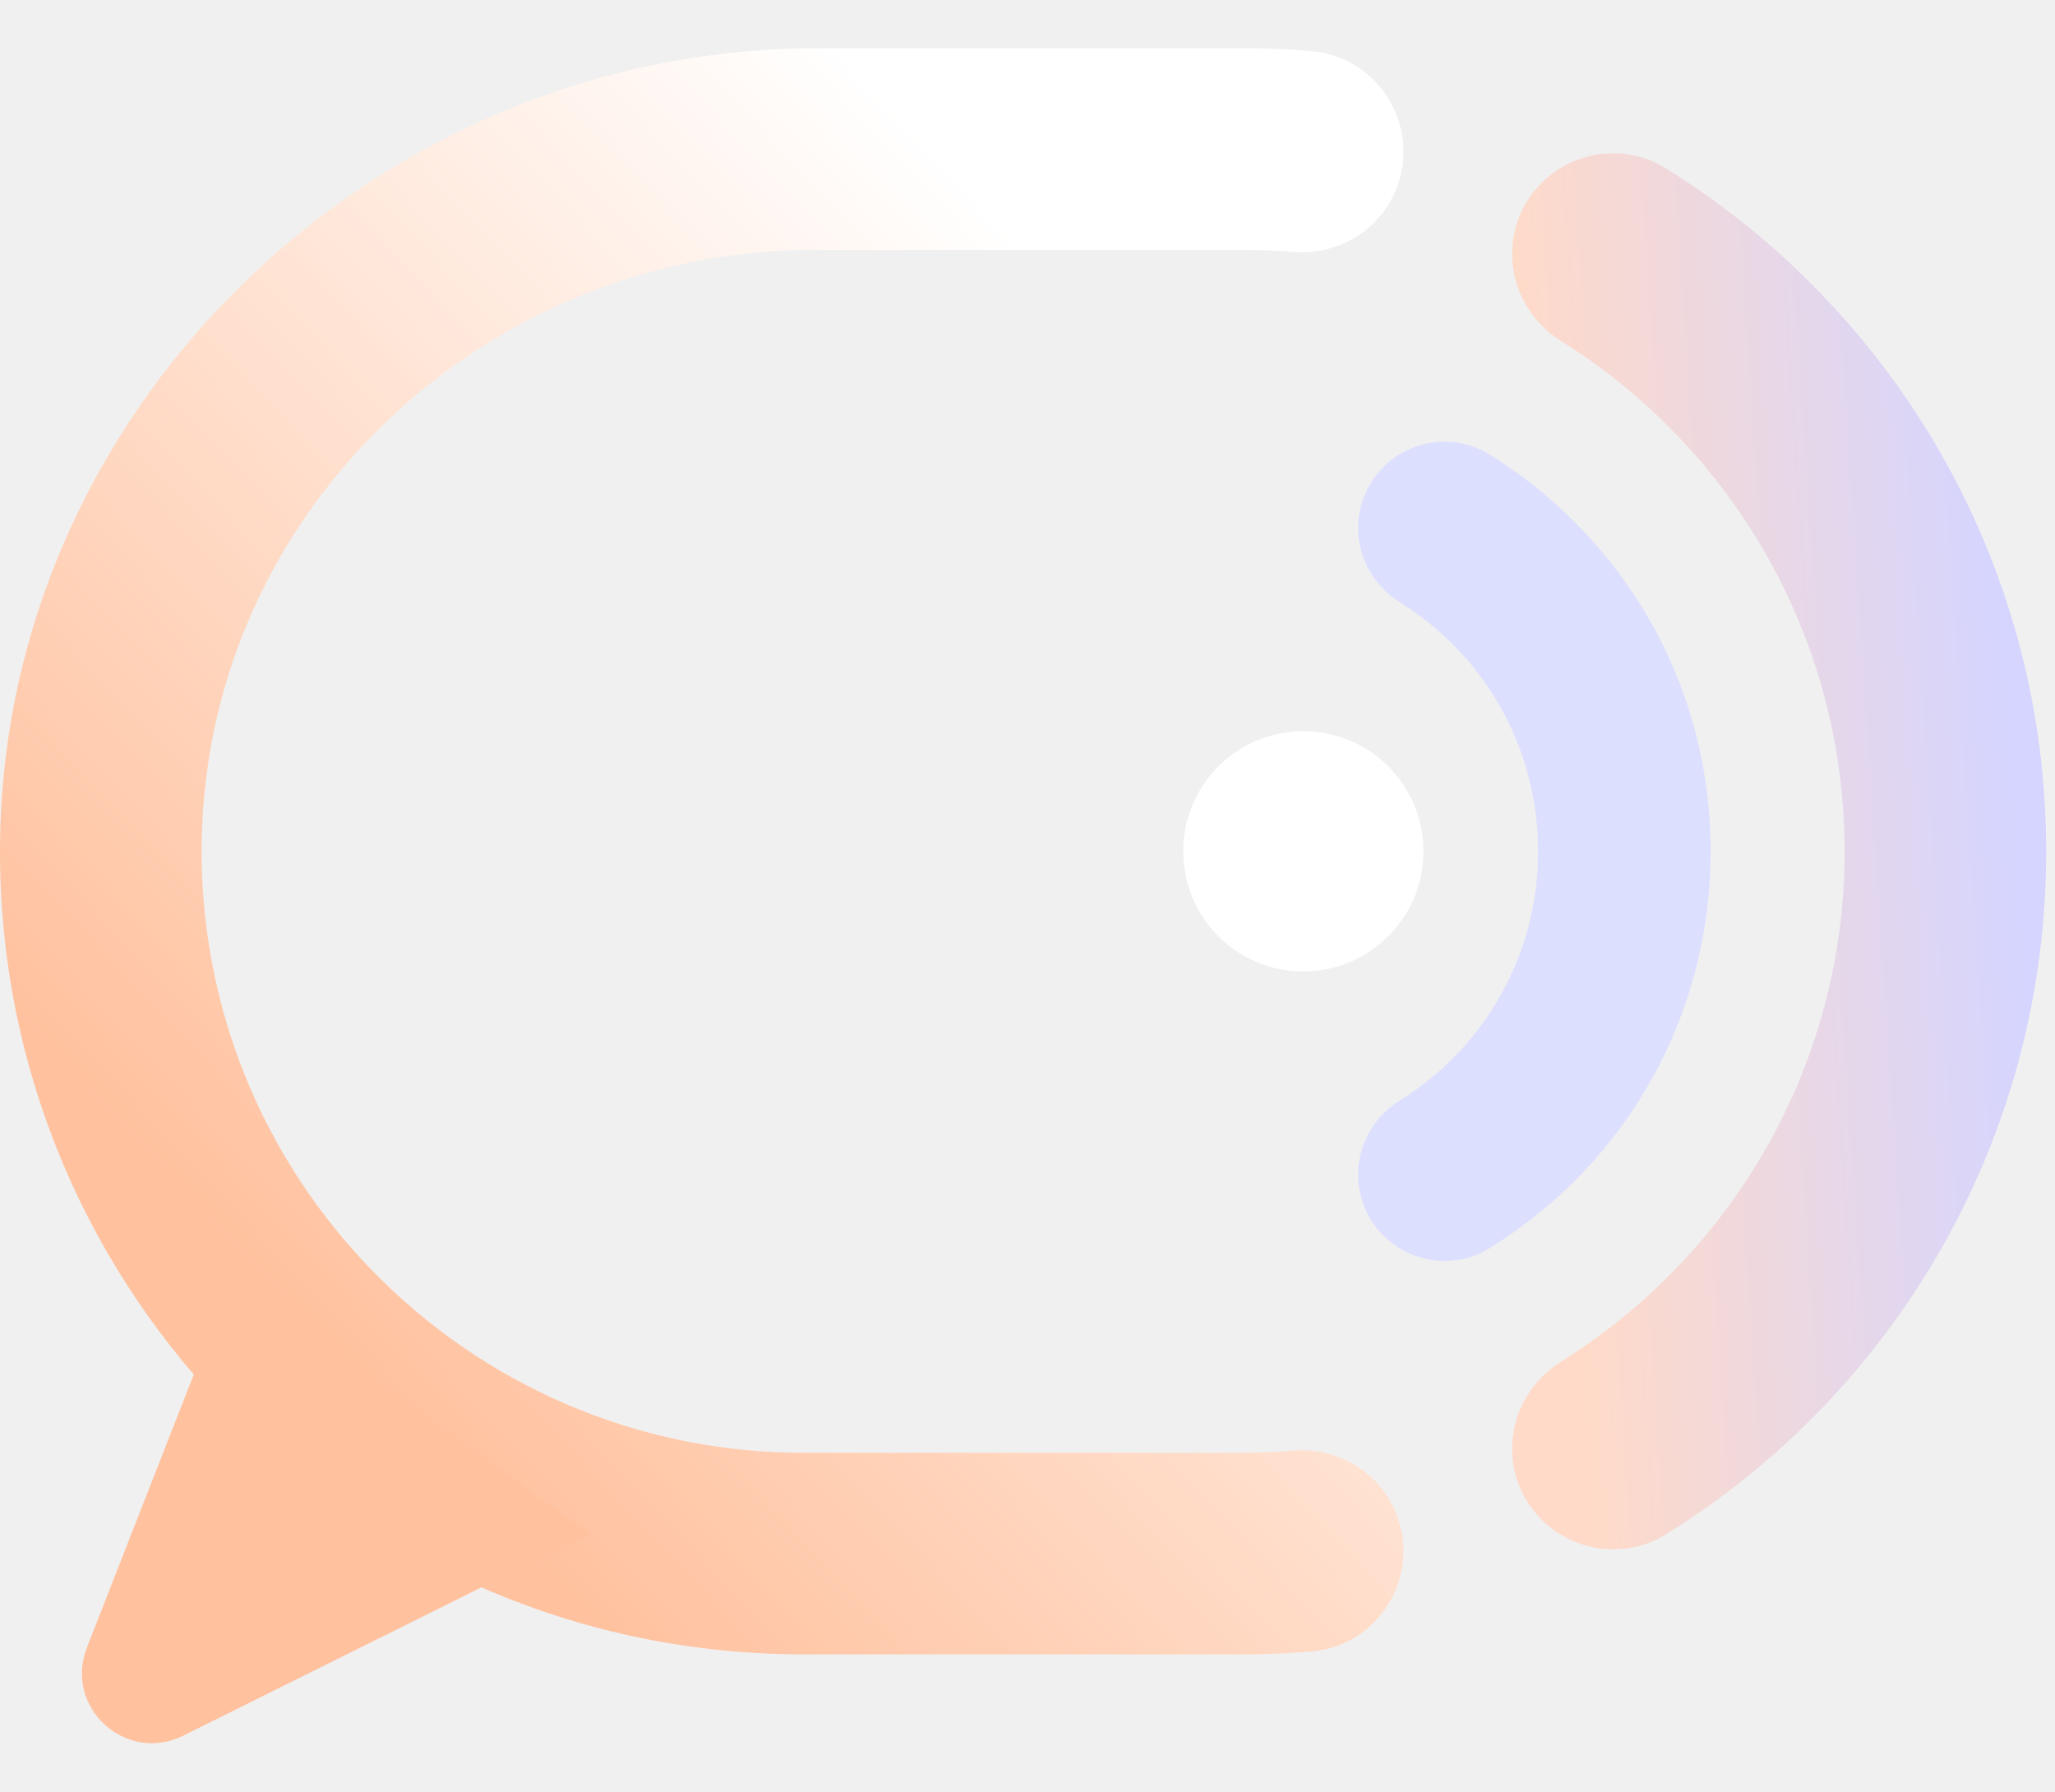
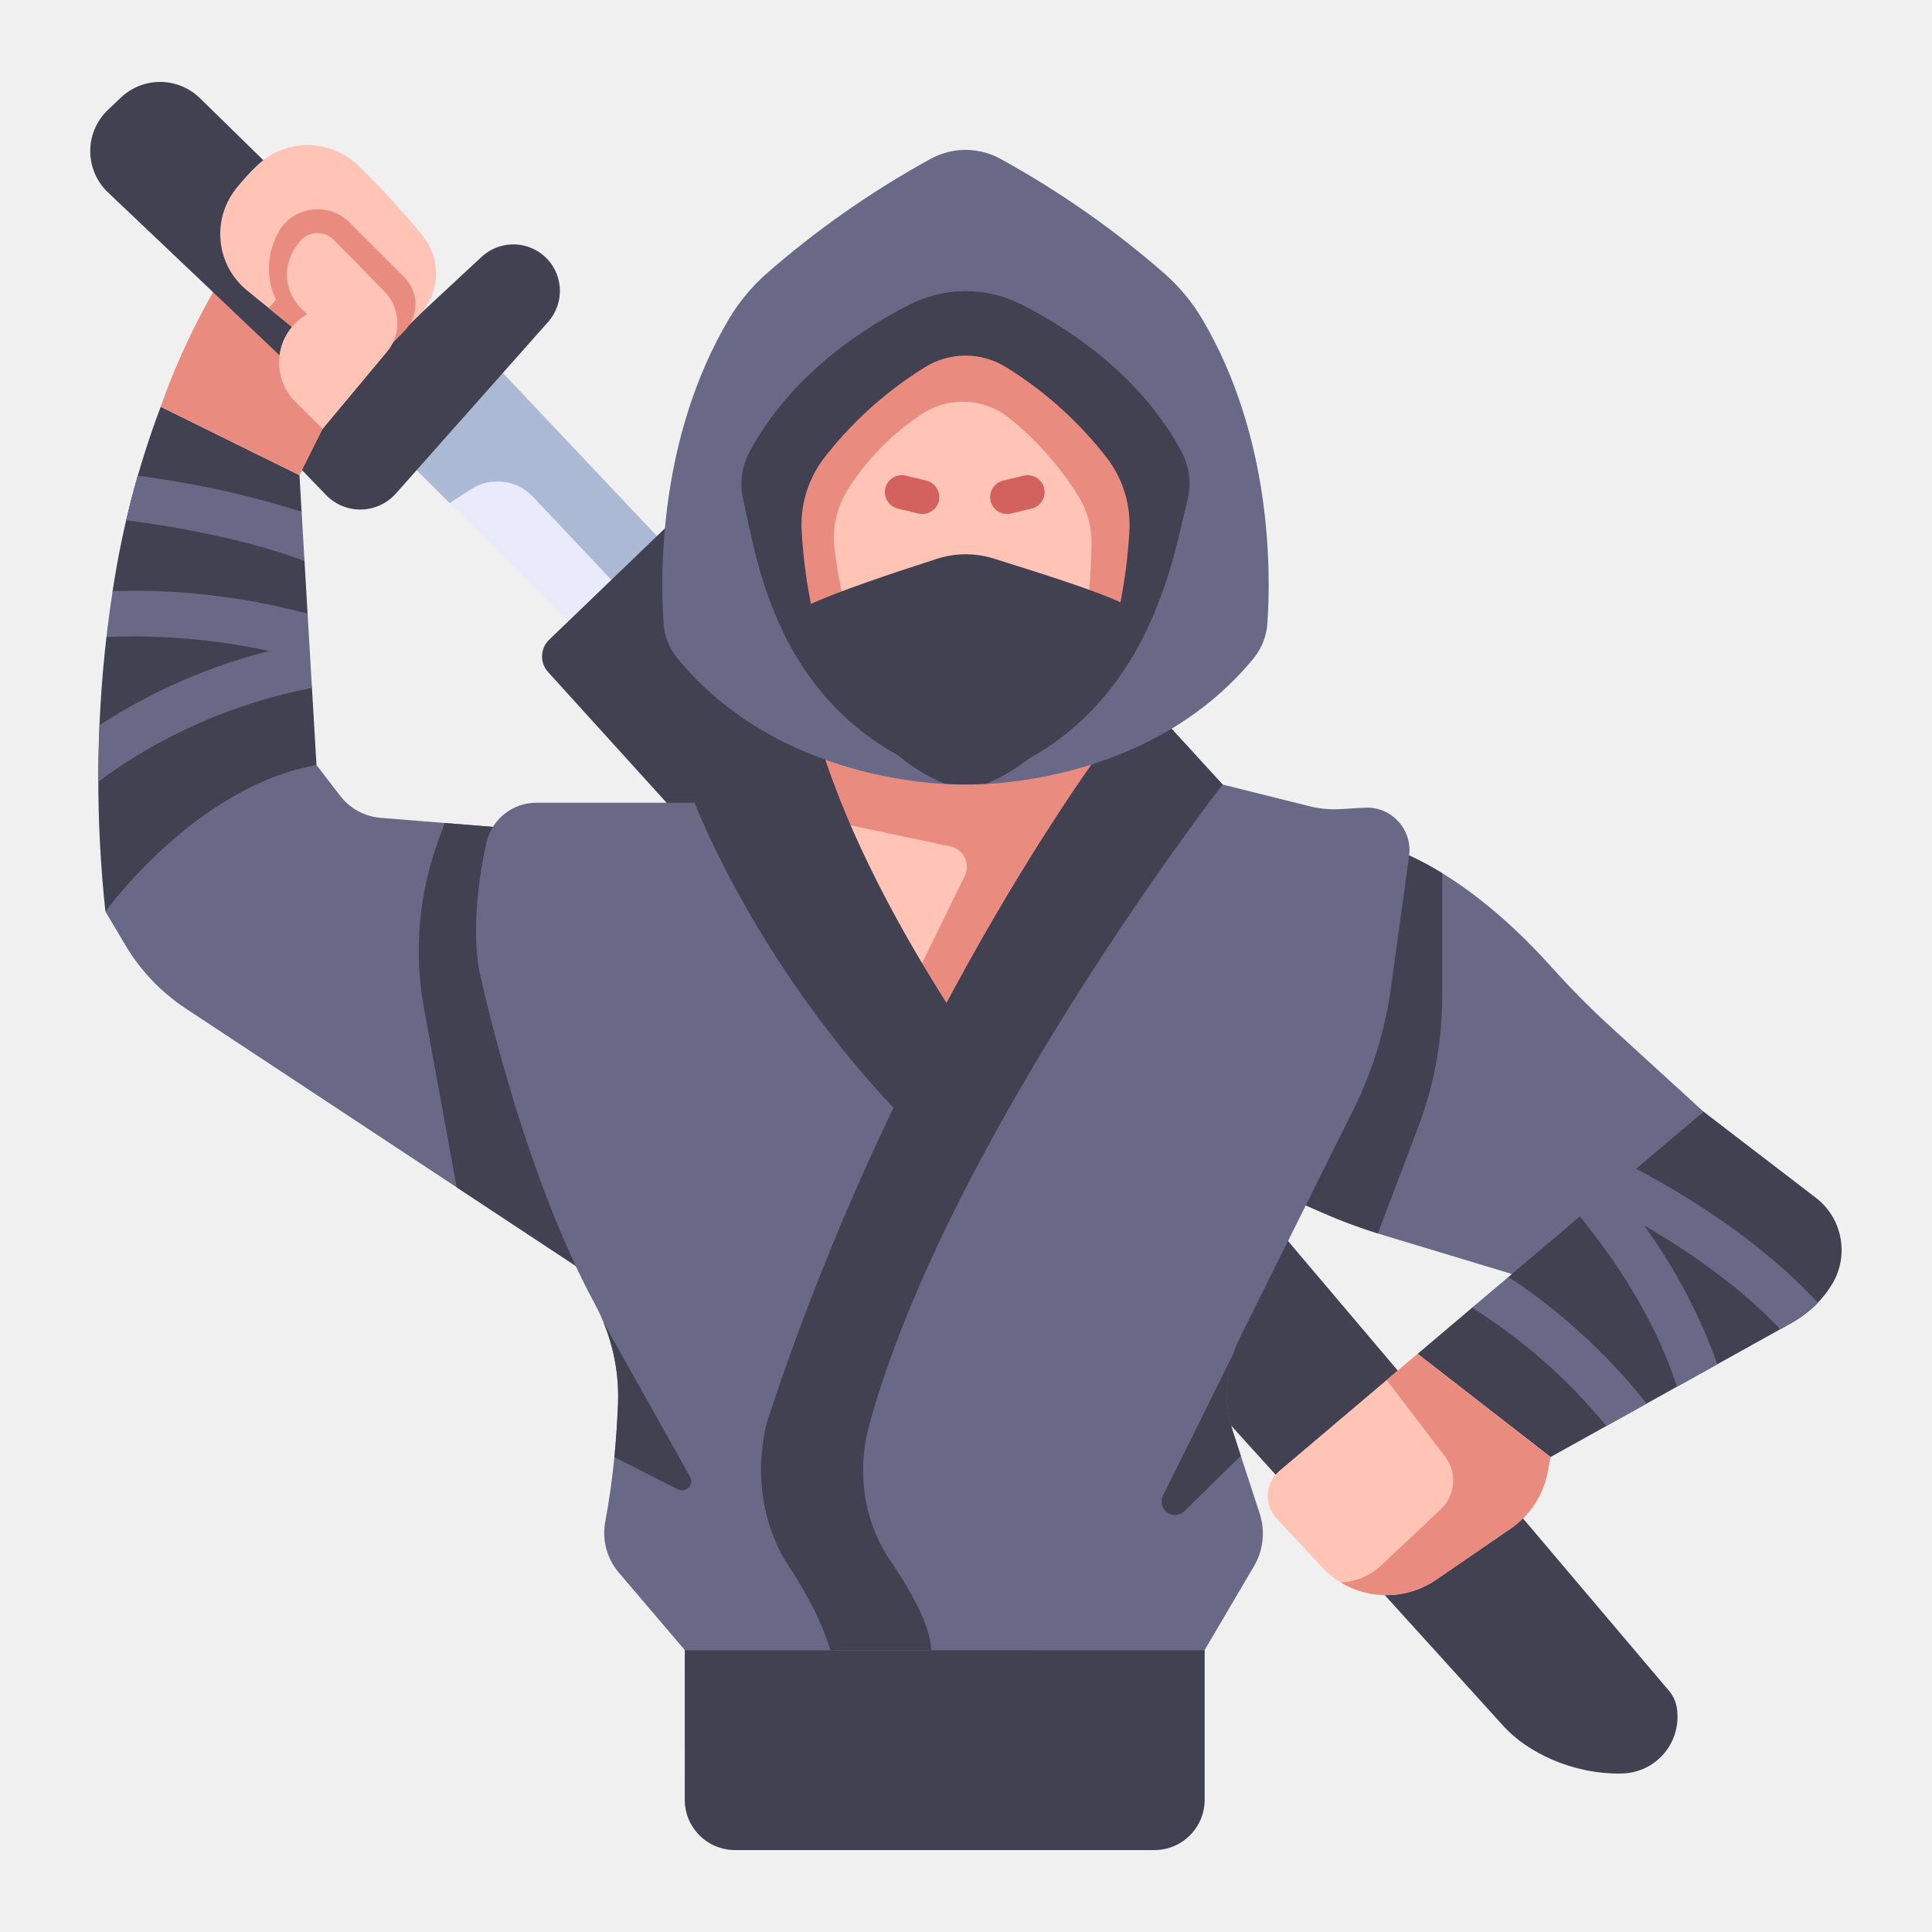
- <svg xmlns="http://www.w3.org/2000/svg" width="39" height="34" viewBox="0 0 39 34" fill="none">
-   <path d="M15.457 4.742H23.595C23.912 4.742 24.227 4.755 24.539 4.781C25.287 4.843 26.005 4.482 26.379 3.832C27.076 2.62 26.28 1.088 24.886 0.97C24.46 0.934 24.029 0.916 23.594 0.916H15.512C7.069 0.916 -0.058 7.823 0 16.265C0.029 20.431 1.731 24.2 4.465 26.934C7.223 29.692 11.033 31.396 15.241 31.396H23.594C24.029 31.396 24.46 31.378 24.886 31.342C26.28 31.224 27.076 29.692 26.379 28.48C26.005 27.83 25.287 27.469 24.539 27.53C24.227 27.556 23.912 27.57 23.594 27.57H15.241C8.854 27.57 3.676 22.298 3.83 15.879C3.979 9.648 9.224 4.742 15.457 4.742Z" fill="url(#paint0_linear_7127_2420)" />
-   <path d="M4.401 24.236L1.649 31.268C1.207 32.398 2.389 33.48 3.476 32.94L11.188 29.104L4.401 24.236Z" fill="#FFC19E" />
-   <path d="M29.875 9.898C29.397 9.418 28.858 8.991 28.275 8.629C27.897 8.393 27.45 8.323 27.015 8.432C26.579 8.541 26.215 8.817 25.99 9.208C25.849 9.457 25.774 9.736 25.774 10.016C25.774 10.589 26.068 11.116 26.561 11.425C28.207 12.453 29.19 14.222 29.19 16.157C29.19 18.092 28.207 19.861 26.56 20.889C25.8 21.365 25.551 22.34 25.992 23.108C26.285 23.615 26.831 23.93 27.417 23.93C27.72 23.93 28.016 23.846 28.272 23.686C30.898 22.059 32.465 19.244 32.465 16.157C32.466 13.792 31.546 11.569 29.875 9.898Z" fill="#DDDFFF" />
-   <path d="M24.734 18.436C23.475 18.436 22.455 17.415 22.455 16.156C22.455 14.897 23.475 13.876 24.734 13.876C25.994 13.876 27.014 14.897 27.014 16.156C27.014 17.415 25.994 18.436 24.734 18.436Z" fill="white" />
-   <path d="M38.833 16.158C38.833 21.635 35.947 26.434 31.613 29.12C31.302 29.313 30.958 29.403 30.618 29.403C29.954 29.403 29.305 29.056 28.949 28.44C28.429 27.535 28.741 26.395 29.627 25.84C32.856 23.824 35.007 20.238 35.007 16.158C35.007 12.078 32.856 8.489 29.627 6.473C29.033 6.101 28.696 5.465 28.696 4.814C28.696 4.496 28.779 4.172 28.949 3.873C29.488 2.936 30.699 2.625 31.617 3.196C32.618 3.819 33.543 4.551 34.371 5.382C37.128 8.139 38.833 11.95 38.833 16.158Z" fill="url(#paint1_linear_7127_2420)" />
-   <defs>
-     <linearGradient id="paint0_linear_7127_2420" x1="25.72" y1="11.338" x2="8.208" y2="27.786" gradientUnits="userSpaceOnUse">
-       <stop stop-color="white" />
-       <stop offset="1" stop-color="#FFC19E" />
-     </linearGradient>
-     <linearGradient id="paint1_linear_7127_2420" x1="39.187" y1="29.86" x2="30.211" y2="30.456" gradientUnits="userSpaceOnUse">
-       <stop stop-color="#D5D5FF" />
-       <stop offset="0.992" stop-color="#FFDAC8" />
-     </linearGradient>
-   </defs>
+ <svg xmlns="http://www.w3.org/2000/svg" id="icons" viewBox="0 0 340 340">
+   <polygon points="69.628 79.019 85.371 62.821 129.465 111.459 111.905 121.303 69.628 79.019" style="fill:#e9ebfc" />
+   <path d="M129.963,109.526,85.606,62.58,69.628,79.019l9.5,9.506,3.744-2.417A8.609,8.609,0,0,1,93.81,87.435l26.664,28.28Z" style="fill:#acb9d4" />
+   <path d="M96.642,112.583l22.264-21.417L293.838,297.7a6.2,6.2,0,0,1,1.317,3.333A9.973,9.973,0,0,1,285.57,312.1c-.091,0-.182.006-.273.008-8.665.152-16.53-3.8-20.588-8.211L96.448,118.259A4.076,4.076,0,0,1,96.642,112.583Z" style="fill:#414151" />
+   <path d="M95.57,44.889h0a8.2,8.2,0,0,1,.9,11.749l-26.8,30.215a8.375,8.375,0,0,1-12.29.262L49,78.437,84.758,45.2A8.2,8.2,0,0,1,95.57,44.889Z" style="fill:#414151" />
+   <path d="M28.283,71.586,52.7,83.628l.377,6.427a19.244,19.244,0,0,0,.508,8.654l.545,9.3c-.524,3.9-.022,8.4.767,13.064l.8,13.559L18.552,160.421a218.378,218.378,0,0,1,.179-48.326,16.209,16.209,0,0,0,1.089-8.069A157.6,157.6,0,0,1,28.283,71.586Z" style="fill:#414151" />
+   <path d="M18.552,160.421s15.82-22.01,37.142-25.793l4.186,5.443a9.954,9.954,0,0,0,7.092,3.853L91.46,145.9l15.131,80.36L32.7,177.487A34.362,34.362,0,0,1,22.09,166.371Z" style="fill:#696987" />
+   <path d="M241.683,148.357s13.76,2.218,31.382,21.858q4.974,5.544,10.48,10.582l19.135,17.471-29.808,27.991-29.461-8.9a94.836,94.836,0,0,1-10.637-3.921l-9.5-4.164Z" style="fill:#696987" />
+   <path d="M91.46,145.9l-13.217-1.066-1.3,3.646a56.186,56.186,0,0,0-2.335,28.926l5.762,31.549,26.218,17.3Z" style="fill:#414151" />
+   <path d="M253.8,175.437V153.662c-7.415-4.541-12.114-5.305-12.114-5.305l-18.411,60.917,9.5,4.164a94.867,94.867,0,0,0,9.715,3.628l7.152-18.9A64.207,64.207,0,0,0,253.8,175.437Z" style="fill:#414151" />
+   <path d="M144.874,125.523l-4.832,12.541c6.314,19.831,17.281,35.187,29.733,49.115l33.91-59.011Z" style="fill:#ffc4b6" />
+   <path d="M169.775,187.179l33.909-59.011-58.81-2.645-4.832,12.541c.6,1.892,1.26,3.731,1.944,5.544l25.246,5.348a3.686,3.686,0,0,1,2.545,5.231L159.609,174.9C162.832,179.15,166.24,183.225,169.775,187.179Z" style="fill:#ea8b7f" />
+   <path d="M143.493,128.168l-21.336,13.1H94.413a9.021,9.021,0,0,0-8.813,7.045c-1.2,5.407-2.385,13.2-1.538,20.754a24.169,24.169,0,0,0,.447,2.56c1.473,6.581,8.5,36.239,20.076,57.659a34.262,34.262,0,0,1,4.174,17.786,141.229,141.229,0,0,1-2.21,20.54,10.775,10.775,0,0,0,2.34,9.129l11.618,13.639h61.36l4.619-85.777S153.624,164.879,143.493,128.168Z" style="fill:#696987" />
+   <path d="M165.579,203.2h19.933c-5.507-6.885-32.923-42.269-42.019-75.231l-21.336,13.1S134.866,174.9,165.579,203.2Z" style="fill:#414151" />
+   <path d="M197.181,130.386s-35.275,45.936-59.323,119.1c0,0-5.073,12.4,2.184,24.7,0,0,6.236,9.178,8.129,16.192H212l8.682-14.756a11.33,11.33,0,0,0,1-9.262l-4.708-14.412a21.794,21.794,0,0,1,1.2-16.472L238.2,195.224a68.863,68.863,0,0,0,6.56-21.27l3.213-23.34a7.468,7.468,0,0,0-7.836-8.474l-4.252.25a18.029,18.029,0,0,1-5.432-.506l-15.3-3.82-11.466-12.541Z" style="fill:#696987" />
+   <path d="M153.261,267.645q-.189-.6-.351-1.178a30.008,30.008,0,0,1,.145-16c13.784-49.994,62.1-112.407,62.1-112.407l-11.467-12.541-7.139,2.838s-37.367,48.25-61.415,121.414c0,0-4.187,12.614,3.07,24.914,0,0,6,8.677,7.887,15.691h17.767c0-4.623-4.613-11.966-6.954-15.394A28.244,28.244,0,0,1,153.261,267.645Z" style="fill:#414151" />
+   <path d="M211.518,56.076a33.223,33.223,0,0,0-6.488-7.843A163.072,163.072,0,0,0,176.1,27.976a12.769,12.769,0,0,0-12.363,0A163.054,163.054,0,0,0,134.8,48.233a33.491,33.491,0,0,0-6.577,7.993c-12.274,20.79-12.047,44.561-11.445,53.378a10.943,10.943,0,0,0,2.411,6.227c19.191,23.345,50.724,22.224,50.724,22.224s31.533,1.121,50.724-22.224a10.953,10.953,0,0,0,2.411-6.227C223.654,100.764,223.881,76.9,211.518,56.076Z" style="fill:#696987" />
+   <path d="M208.969,88.034a11.854,11.854,0,0,0-1-8.465c-7.066-13.266-19.428-21.5-28.135-25.956a21.772,21.772,0,0,0-19.782,0c-8.739,4.462-21.16,12.732-28.22,26.063a11.9,11.9,0,0,0-1.038,8.273c2.209,9.472,5.16,32.614,27.06,44.857,0,0,13.948,2.821,23.24.7C202.932,121.282,206.567,97.6,208.969,88.034Z" style="fill:#414151" />
+   <path d="M193.751,82.428A63.9,63.9,0,0,0,176.74,66.459a12.419,12.419,0,0,0-13.7.031,63.946,63.946,0,0,0-16.957,15.931,19.152,19.152,0,0,0-3.4,12.348,91.607,91.607,0,0,0,1.525,12.258s4.074,12.478,7.567,17.283a33.425,33.425,0,0,0,14.753,12.633,51.148,51.148,0,0,0,6.766,0,33.426,33.426,0,0,0,14.752-12.633c3.545-4.876,7.62-17.554,7.62-17.554a92.229,92.229,0,0,0,1.473-11.992A19.143,19.143,0,0,0,193.751,82.428Z" style="fill:#ffc4b6" />
+   <path d="M187.029,126.829a26.857,26.857,0,0,0,2.085-2.841c3.753-5,8.067-18,8.067-18a91.723,91.723,0,0,0,1.559-12.3,19.4,19.4,0,0,0-3.735-12.834A66.925,66.925,0,0,0,177.14,64.674a13.506,13.506,0,0,0-14.5.032,66.925,66.925,0,0,0-17.877,16.238A19.361,19.361,0,0,0,141.1,93.763a91.115,91.115,0,0,0,1.611,12.5s4.312,12.793,8.01,17.72a33.491,33.491,0,0,0,5.446,6.4c-.116-.291-7.752-19.426-9.326-34.073a15.741,15.741,0,0,1,2.2-9.885A43.937,43.937,0,0,1,162.2,72.883a13.119,13.119,0,0,1,15.676.9,54.943,54.943,0,0,1,11.854,13.448,15.7,15.7,0,0,1,2.362,8.687c-.121,6.87-.984,19.953-5.385,30.909Z" style="fill:#ea8b7f" />
+   <path d="M173.5,137.94c10.321-4.135,16.471-13.952,16.471-13.952,3.754-5,5.941-11.672,7.212-18-4.984-2.254-13.245-4.849-22.259-7.679a16.514,16.514,0,0,0-10.054.037c-8.877,2.857-17.14,5.676-22.159,7.92,1.279,6.242,3.456,12.792,7.155,17.72,0,0,6.15,9.817,16.472,13.952a55.812,55.812,0,0,0,7.162,0Z" style="fill:#414151" />
+   <path d="M249.471,238.259l9.591-8.122a18.717,18.717,0,0,0,6.4-5.418l12.573-10.647c4.2-2.413,7.688-5.125,9.9-8.382L299.8,195.639l19.656,15.068a11.617,11.617,0,0,1,3.2,14.883,19.057,19.057,0,0,1-3.538,4.452,20.67,20.67,0,0,1-4.131,2.94l-42.128,23.437Z" style="fill:#414151" />
+   <path d="M249.471,238.259l-24.319,20.594a5.8,5.8,0,0,0-.5,8.374l7.976,8.562A15.5,15.5,0,0,0,252.747,278l13.156-9.028a15.462,15.462,0,0,0,6.43-9.812l.531-2.745Z" style="fill:#ffc4b6" />
+   <path d="M28.283,71.586s6.181-18.894,17.95-32.755L64.279,60.538,52.7,83.628Z" style="fill:#ea8b7f" />
+   <path d="M19.007,19.326l2.275-2.158a10.018,10.018,0,0,1,13.9.107L73.768,55.011,58.739,71.586,19,33.86A10.017,10.017,0,0,1,19.007,19.326Z" style="fill:#414151" />
+   <path d="M43.475,51.111l19.1,15.529L73.979,55.217a10.5,10.5,0,0,0,.343-13.773A129.761,129.761,0,0,0,62.864,28.99a12.776,12.776,0,0,0-17.434-.034,37.712,37.712,0,0,0-3.9,4.26A12.822,12.822,0,0,0,43.475,51.111Z" style="fill:#ffc4b6" />
+   <path d="M216.976,251.95a21.774,21.774,0,0,1,.067-13.657l-.011-.034L204.67,263.18a2.373,2.373,0,0,0,3.79,2.747l9.9-9.735Z" style="fill:#414151" />
+   <path d="M265.46,224.719l-6.4,5.418a97.332,97.332,0,0,1,23.631,20.814l7.078-3.938A103.459,103.459,0,0,0,265.46,224.719Z" style="fill:#696987" />
+   <path d="M319.907,229.248c-9.9-10.692-22.649-18.633-31.976-23.558l-9.9,8.382c5.584,6.838,13.152,17.656,17.081,29.969l7.119-3.961a97.858,97.858,0,0,0-12.923-24.451c7.7,4.466,16.7,10.636,24,18.287l1.679-.934a20.67,20.67,0,0,0,4.131-2.94C319.4,229.78,319.653,229.514,319.907,229.248Z" style="fill:#696987" />
+   <path d="M120.507,290.38H212v26.353a8.848,8.848,0,0,1-8.848,8.848h-73.8a8.848,8.848,0,0,1-8.848-8.848Z" style="fill:#414151" />
+   <path d="M22.219,91.552c8.03,1.046,20.672,3.183,31.367,7.157l-.508-8.654a165.4,165.4,0,0,0-28.849-6.322Q23.116,87.645,22.219,91.552Z" style="fill:#696987" />
+   <path d="M17.324,137.54A92.431,92.431,0,0,1,54.9,121.069l-.767-13.064a117.649,117.649,0,0,0-34.309-3.979c-.426,2.73-.788,5.425-1.09,8.069a114.485,114.485,0,0,1,28.644,2.462A100,100,0,0,0,17.531,127.6C17.383,131.11,17.322,134.444,17.324,137.54Z" style="fill:#696987" />
+   <path d="M162.317,90.458a2.981,2.981,0,0,1-.7-.084l-3.6-.87a2.979,2.979,0,1,1,1.4-5.791l3.6.87a2.979,2.979,0,0,1-.7,5.875Z" style="fill:#d3625f" />
+   <path d="M177.232,90.458a2.979,2.979,0,0,1-.7-5.875l3.6-.87a2.979,2.979,0,1,1,1.4,5.791l-3.6.87A2.981,2.981,0,0,1,177.232,90.458Z" style="fill:#d3625f" />
+   <path d="M62.572,66.64s4.893-4.522,8.707-8.5a6.665,6.665,0,0,0-.116-9.324L61.49,39.149a7.924,7.924,0,0,0-11.965.874,12.993,12.993,0,0,0-.973,12.727l-1.264,1.461Z" style="fill:#ea8b7f" />
+   <path d="M52.623,42.664l-.523.719a8.369,8.369,0,0,0,.977,10.964l1,.96a7.3,7.3,0,0,0-.944.581,9.77,9.77,0,0,0-1.1,14.876l4.748,4.725L68.1,61.916a7.918,7.918,0,0,0-.435-10.625L58.735,42.21A4.017,4.017,0,0,0,52.623,42.664Z" style="fill:#ffc4b6" />
+   <path d="M272.333,259.164l.531-2.745-23.393-18.16-5.436,4.6,10.288,13.481a6.935,6.935,0,0,1-.757,9.255L243,275.56a11.252,11.252,0,0,1-7.043,2.928A15.5,15.5,0,0,0,252.747,278l13.156-9.028A15.462,15.462,0,0,0,272.333,259.164Z" style="fill:#ea8b7f" />
+   <path d="M121.441,259.89,106.21,232.721l-.011.012a33.877,33.877,0,0,1,2.56,14.339c-.125,2.85-.327,6.069-.639,9.363l11.188,5.678A1.61,1.61,0,0,0,121.441,259.89Z" style="fill:#414151" />
</svg>
